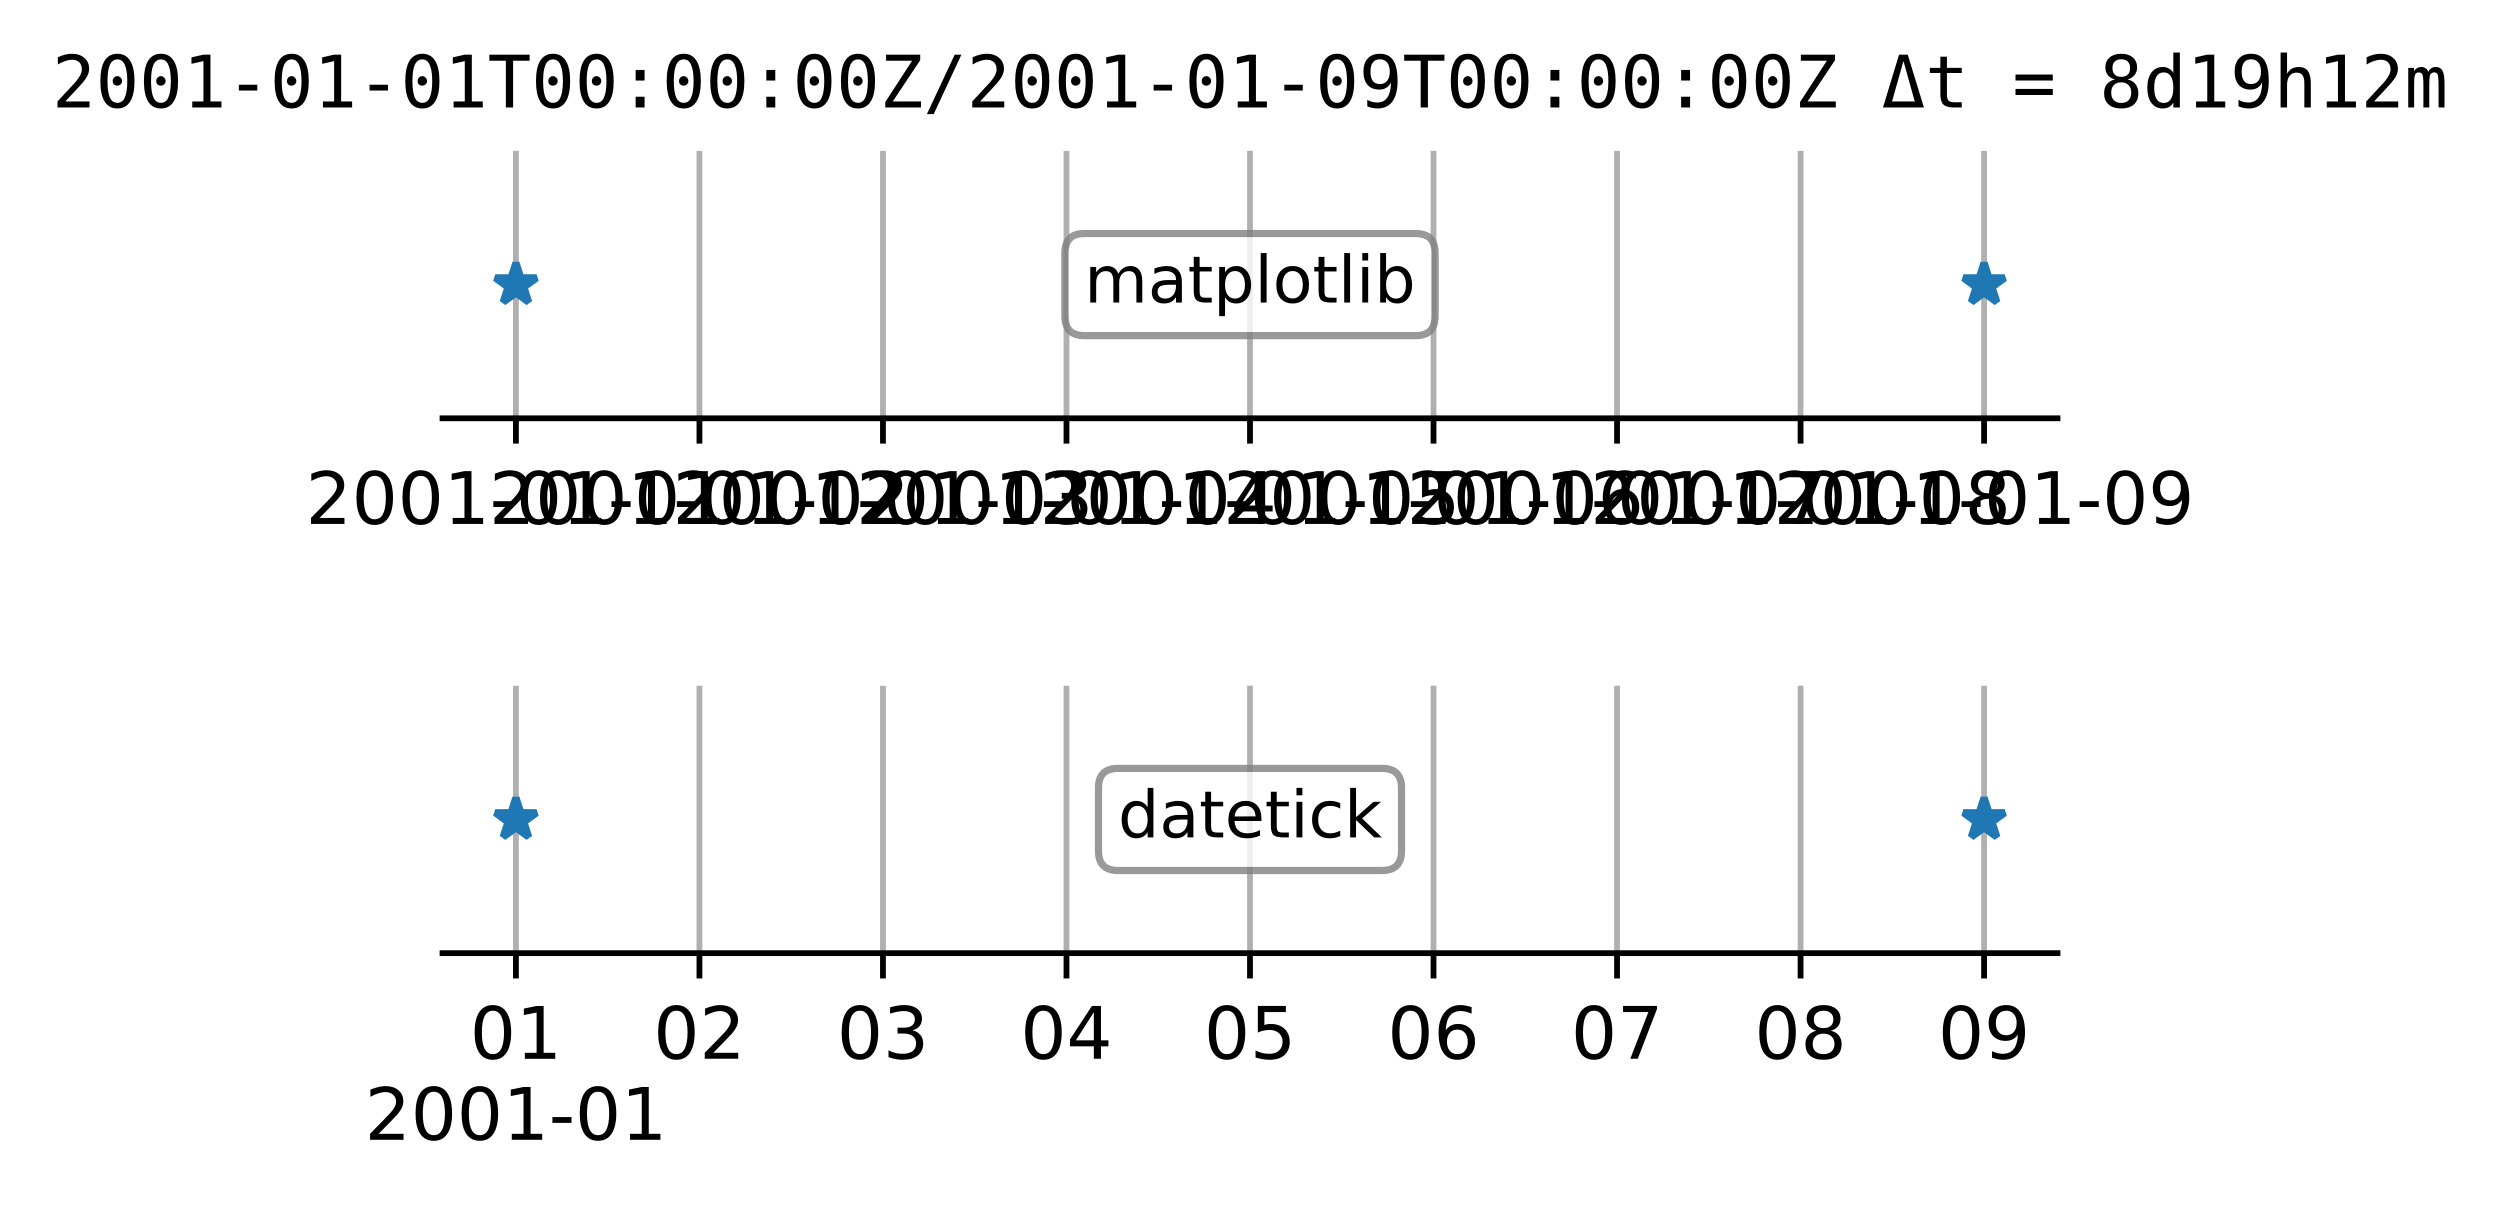
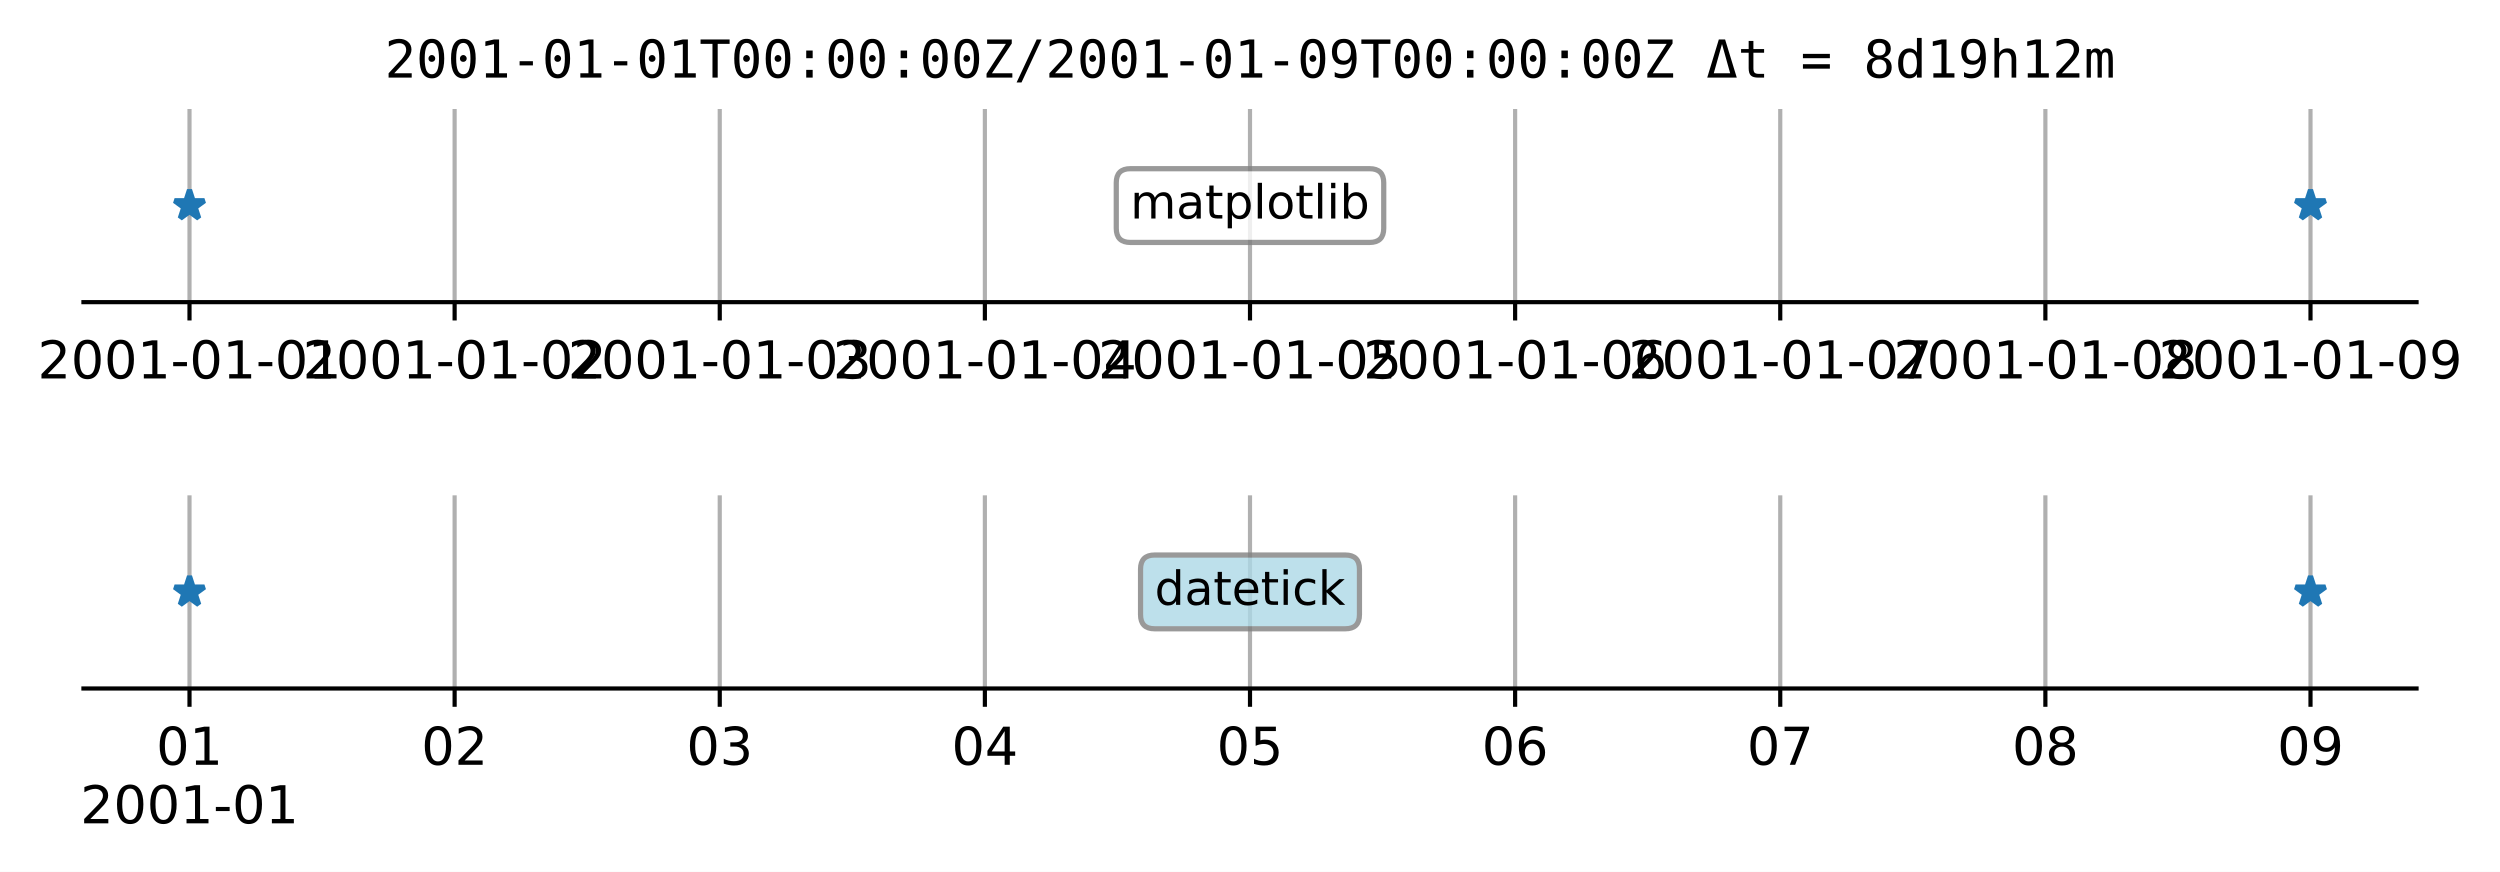
- <svg xmlns="http://www.w3.org/2000/svg" xmlns:xlink="http://www.w3.org/1999/xlink" width="345.517pt" height="166.808pt" viewBox="0 0 345.517 166.808" version="1.1">
+ <svg xmlns="http://www.w3.org/2000/svg" xmlns:xlink="http://www.w3.org/1999/xlink" width="478.334pt" height="166.808pt" viewBox="0 0 478.334 166.808" version="1.1">
  <defs>
    <style type="text/css">*{stroke-linejoin: round; stroke-linecap: butt}</style>
  </defs>
  <g id="figure_1">
    <g id="patch_1">
-       <path d="M 0 166.808  L 345.517 166.808  L 345.517 0  L 0 0  z " style="fill: #ffffff" />
+       <path d="M 0 166.808  L 478.334 166.808  L 478.334 0  L 0 0  z " style="fill: #ffffff" />
    </g>
    <g id="axes_1">
      <g id="patch_2">
-         <path d="M 61.159 57.812  L 284.359 57.812  L 284.359 20.852  L 61.159 20.852  z " style="fill: #ffffff" />
+         <path d="M 15.967 57.812  L 462.367 57.812  L 462.367 20.852  L 15.967 20.852  z " style="fill: #ffffff" />
      </g>
      <g id="matplotlib.axis_1">
        <g id="xtick_1">
          <g id="line2d_1">
-             <path d="M 71.304 57.812  L 71.304 20.852  " clip-path="url(#p32e6f73983)" style="fill: none; stroke: #b0b0b0; stroke-width: 0.8; stroke-linecap: square" />
+             <path d="M 36.258 57.812  L 36.258 20.852  " clip-path="url(#p8b8beb28ec)" style="fill: none; stroke: #b0b0b0; stroke-width: 0.8; stroke-linecap: square" />
          </g>
          <g id="line2d_2">
            <defs>
              <path id="m1e6c41ab66" d="M 0 0  L 0 3.5  " style="stroke: #000000; stroke-width: 0.8" />
            </defs>
            <g>
-               <use xlink:href="#m1e6c41ab66" x="71.304" y="57.812" style="stroke: #000000; stroke-width: 0.8" />
+               <use xlink:href="#m1e6c41ab66" x="36.258" y="57.812" style="stroke: #000000; stroke-width: 0.8" />
            </g>
          </g>
          <g id="text_1">
-             <text style="font-size: 10px; font-family: 'DejaVu Sans', 'Bitstream Vera Sans', 'Computer Modern Sans Serif', 'Lucida Grande', 'Verdana', 'Geneva', 'Lucid', 'Arial', 'Helvetica', 'Avant Garde', sans-serif; text-anchor: middle" x="71.304" y="72.41" transform="rotate(-0 71.30405 72.41)">2001-01-01</text>
+             <text style="font-size: 10px; font-family: 'DejaVu Sans', 'Bitstream Vera Sans', 'Computer Modern Sans Serif', 'Lucida Grande', 'Verdana', 'Geneva', 'Lucid', 'Arial', 'Helvetica', 'Avant Garde', sans-serif; text-anchor: middle" x="36.258" y="72.41" transform="rotate(-0 36.25781 72.41)">2001-01-01</text>
          </g>
        </g>
        <g id="xtick_2">
          <g id="line2d_3">
-             <path d="M 96.668 57.812  L 96.668 20.852  " clip-path="url(#p32e6f73983)" style="fill: none; stroke: #b0b0b0; stroke-width: 0.8; stroke-linecap: square" />
+             <path d="M 86.985 57.812  L 86.985 20.852  " clip-path="url(#p8b8beb28ec)" style="fill: none; stroke: #b0b0b0; stroke-width: 0.8; stroke-linecap: square" />
          </g>
          <g id="line2d_4">
            <g>
-               <use xlink:href="#m1e6c41ab66" x="96.668" y="57.812" style="stroke: #000000; stroke-width: 0.8" />
+               <use xlink:href="#m1e6c41ab66" x="86.985" y="57.812" style="stroke: #000000; stroke-width: 0.8" />
            </g>
          </g>
          <g id="text_2">
-             <text style="font-size: 10px; font-family: 'DejaVu Sans', 'Bitstream Vera Sans', 'Computer Modern Sans Serif', 'Lucida Grande', 'Verdana', 'Geneva', 'Lucid', 'Arial', 'Helvetica', 'Avant Garde', sans-serif; text-anchor: middle" x="96.668" y="72.41" transform="rotate(-0 96.66769 72.41)">2001-01-02</text>
+             <text style="font-size: 10px; font-family: 'DejaVu Sans', 'Bitstream Vera Sans', 'Computer Modern Sans Serif', 'Lucida Grande', 'Verdana', 'Geneva', 'Lucid', 'Arial', 'Helvetica', 'Avant Garde', sans-serif; text-anchor: middle" x="86.985" y="72.41" transform="rotate(-0 86.98508 72.41)">2001-01-02</text>
          </g>
        </g>
        <g id="xtick_3">
          <g id="line2d_5">
-             <path d="M 122.031 57.812  L 122.031 20.852  " clip-path="url(#p32e6f73983)" style="fill: none; stroke: #b0b0b0; stroke-width: 0.8; stroke-linecap: square" />
+             <path d="M 137.712 57.812  L 137.712 20.852  " clip-path="url(#p8b8beb28ec)" style="fill: none; stroke: #b0b0b0; stroke-width: 0.8; stroke-linecap: square" />
          </g>
          <g id="line2d_6">
            <g>
-               <use xlink:href="#m1e6c41ab66" x="122.031" y="57.812" style="stroke: #000000; stroke-width: 0.8" />
+               <use xlink:href="#m1e6c41ab66" x="137.712" y="57.812" style="stroke: #000000; stroke-width: 0.8" />
            </g>
          </g>
          <g id="text_3">
-             <text style="font-size: 10px; font-family: 'DejaVu Sans', 'Bitstream Vera Sans', 'Computer Modern Sans Serif', 'Lucida Grande', 'Verdana', 'Geneva', 'Lucid', 'Arial', 'Helvetica', 'Avant Garde', sans-serif; text-anchor: middle" x="122.031" y="72.41" transform="rotate(-0 122.0313 72.41)">2001-01-03</text>
+             <text style="font-size: 10px; font-family: 'DejaVu Sans', 'Bitstream Vera Sans', 'Computer Modern Sans Serif', 'Lucida Grande', 'Verdana', 'Geneva', 'Lucid', 'Arial', 'Helvetica', 'Avant Garde', sans-serif; text-anchor: middle" x="137.712" y="72.41" transform="rotate(-0 137.7124 72.41)">2001-01-03</text>
          </g>
        </g>
        <g id="xtick_4">
          <g id="line2d_7">
-             <path d="M 147.395 57.812  L 147.395 20.852  " clip-path="url(#p32e6f73983)" style="fill: none; stroke: #b0b0b0; stroke-width: 0.8; stroke-linecap: square" />
+             <path d="M 188.44 57.812  L 188.44 20.852  " clip-path="url(#p8b8beb28ec)" style="fill: none; stroke: #b0b0b0; stroke-width: 0.8; stroke-linecap: square" />
          </g>
          <g id="line2d_8">
            <g>
-               <use xlink:href="#m1e6c41ab66" x="147.395" y="57.812" style="stroke: #000000; stroke-width: 0.8" />
+               <use xlink:href="#m1e6c41ab66" x="188.44" y="57.812" style="stroke: #000000; stroke-width: 0.8" />
            </g>
          </g>
          <g id="text_4">
-             <text style="font-size: 10px; font-family: 'DejaVu Sans', 'Bitstream Vera Sans', 'Computer Modern Sans Serif', 'Lucida Grande', 'Verdana', 'Geneva', 'Lucid', 'Arial', 'Helvetica', 'Avant Garde', sans-serif; text-anchor: middle" x="147.395" y="72.41" transform="rotate(-0 147.395 72.41)">2001-01-04</text>
+             <text style="font-size: 10px; font-family: 'DejaVu Sans', 'Bitstream Vera Sans', 'Computer Modern Sans Serif', 'Lucida Grande', 'Verdana', 'Geneva', 'Lucid', 'Arial', 'Helvetica', 'Avant Garde', sans-serif; text-anchor: middle" x="188.44" y="72.41" transform="rotate(-0 188.4396 72.41)">2001-01-04</text>
          </g>
        </g>
        <g id="xtick_5">
          <g id="line2d_9">
-             <path d="M 172.759 57.812  L 172.759 20.852  " clip-path="url(#p32e6f73983)" style="fill: none; stroke: #b0b0b0; stroke-width: 0.8; stroke-linecap: square" />
+             <path d="M 239.167 57.812  L 239.167 20.852  " clip-path="url(#p8b8beb28ec)" style="fill: none; stroke: #b0b0b0; stroke-width: 0.8; stroke-linecap: square" />
          </g>
          <g id="line2d_10">
            <g>
-               <use xlink:href="#m1e6c41ab66" x="172.759" y="57.812" style="stroke: #000000; stroke-width: 0.8" />
+               <use xlink:href="#m1e6c41ab66" x="239.167" y="57.812" style="stroke: #000000; stroke-width: 0.8" />
            </g>
          </g>
          <g id="text_5">
-             <text style="font-size: 10px; font-family: 'DejaVu Sans', 'Bitstream Vera Sans', 'Computer Modern Sans Serif', 'Lucida Grande', 'Verdana', 'Geneva', 'Lucid', 'Arial', 'Helvetica', 'Avant Garde', sans-serif; text-anchor: middle" x="172.759" y="72.41" transform="rotate(-0 172.7586 72.41)">2001-01-05</text>
+             <text style="font-size: 10px; font-family: 'DejaVu Sans', 'Bitstream Vera Sans', 'Computer Modern Sans Serif', 'Lucida Grande', 'Verdana', 'Geneva', 'Lucid', 'Arial', 'Helvetica', 'Avant Garde', sans-serif; text-anchor: middle" x="239.167" y="72.41" transform="rotate(-0 239.1669 72.41)">2001-01-05</text>
          </g>
        </g>
        <g id="xtick_6">
          <g id="line2d_11">
-             <path d="M 198.122 57.812  L 198.122 20.852  " clip-path="url(#p32e6f73983)" style="fill: none; stroke: #b0b0b0; stroke-width: 0.8; stroke-linecap: square" />
+             <path d="M 289.894 57.812  L 289.894 20.852  " clip-path="url(#p8b8beb28ec)" style="fill: none; stroke: #b0b0b0; stroke-width: 0.8; stroke-linecap: square" />
          </g>
          <g id="line2d_12">
            <g>
-               <use xlink:href="#m1e6c41ab66" x="198.122" y="57.812" style="stroke: #000000; stroke-width: 0.8" />
+               <use xlink:href="#m1e6c41ab66" x="289.894" y="57.812" style="stroke: #000000; stroke-width: 0.8" />
            </g>
          </g>
          <g id="text_6">
-             <text style="font-size: 10px; font-family: 'DejaVu Sans', 'Bitstream Vera Sans', 'Computer Modern Sans Serif', 'Lucida Grande', 'Verdana', 'Geneva', 'Lucid', 'Arial', 'Helvetica', 'Avant Garde', sans-serif; text-anchor: middle" x="198.122" y="72.41" transform="rotate(-0 198.1222 72.41)">2001-01-06</text>
+             <text style="font-size: 10px; font-family: 'DejaVu Sans', 'Bitstream Vera Sans', 'Computer Modern Sans Serif', 'Lucida Grande', 'Verdana', 'Geneva', 'Lucid', 'Arial', 'Helvetica', 'Avant Garde', sans-serif; text-anchor: middle" x="289.894" y="72.41" transform="rotate(-0 289.8942 72.41)">2001-01-06</text>
          </g>
        </g>
        <g id="xtick_7">
          <g id="line2d_13">
-             <path d="M 223.486 57.812  L 223.486 20.852  " clip-path="url(#p32e6f73983)" style="fill: none; stroke: #b0b0b0; stroke-width: 0.8; stroke-linecap: square" />
+             <path d="M 340.621 57.812  L 340.621 20.852  " clip-path="url(#p8b8beb28ec)" style="fill: none; stroke: #b0b0b0; stroke-width: 0.8; stroke-linecap: square" />
          </g>
          <g id="line2d_14">
            <g>
-               <use xlink:href="#m1e6c41ab66" x="223.486" y="57.812" style="stroke: #000000; stroke-width: 0.8" />
+               <use xlink:href="#m1e6c41ab66" x="340.621" y="57.812" style="stroke: #000000; stroke-width: 0.8" />
            </g>
          </g>
          <g id="text_7">
-             <text style="font-size: 10px; font-family: 'DejaVu Sans', 'Bitstream Vera Sans', 'Computer Modern Sans Serif', 'Lucida Grande', 'Verdana', 'Geneva', 'Lucid', 'Arial', 'Helvetica', 'Avant Garde', sans-serif; text-anchor: middle" x="223.486" y="72.41" transform="rotate(-0 223.4859 72.41)">2001-01-07</text>
+             <text style="font-size: 10px; font-family: 'DejaVu Sans', 'Bitstream Vera Sans', 'Computer Modern Sans Serif', 'Lucida Grande', 'Verdana', 'Geneva', 'Lucid', 'Arial', 'Helvetica', 'Avant Garde', sans-serif; text-anchor: middle" x="340.621" y="72.41" transform="rotate(-0 340.6214 72.41)">2001-01-07</text>
          </g>
        </g>
        <g id="xtick_8">
          <g id="line2d_15">
-             <path d="M 248.85 57.812  L 248.85 20.852  " clip-path="url(#p32e6f73983)" style="fill: none; stroke: #b0b0b0; stroke-width: 0.8; stroke-linecap: square" />
+             <path d="M 391.349 57.812  L 391.349 20.852  " clip-path="url(#p8b8beb28ec)" style="fill: none; stroke: #b0b0b0; stroke-width: 0.8; stroke-linecap: square" />
          </g>
          <g id="line2d_16">
            <g>
-               <use xlink:href="#m1e6c41ab66" x="248.85" y="57.812" style="stroke: #000000; stroke-width: 0.8" />
+               <use xlink:href="#m1e6c41ab66" x="391.349" y="57.812" style="stroke: #000000; stroke-width: 0.8" />
            </g>
          </g>
          <g id="text_8">
-             <text style="font-size: 10px; font-family: 'DejaVu Sans', 'Bitstream Vera Sans', 'Computer Modern Sans Serif', 'Lucida Grande', 'Verdana', 'Geneva', 'Lucid', 'Arial', 'Helvetica', 'Avant Garde', sans-serif; text-anchor: middle" x="248.85" y="72.41" transform="rotate(-0 248.8495 72.41)">2001-01-08</text>
+             <text style="font-size: 10px; font-family: 'DejaVu Sans', 'Bitstream Vera Sans', 'Computer Modern Sans Serif', 'Lucida Grande', 'Verdana', 'Geneva', 'Lucid', 'Arial', 'Helvetica', 'Avant Garde', sans-serif; text-anchor: middle" x="391.349" y="72.41" transform="rotate(-0 391.3487 72.41)">2001-01-08</text>
          </g>
        </g>
        <g id="xtick_9">
          <g id="line2d_17">
-             <path d="M 274.213 57.812  L 274.213 20.852  " clip-path="url(#p32e6f73983)" style="fill: none; stroke: #b0b0b0; stroke-width: 0.8; stroke-linecap: square" />
+             <path d="M 442.076 57.812  L 442.076 20.852  " clip-path="url(#p8b8beb28ec)" style="fill: none; stroke: #b0b0b0; stroke-width: 0.8; stroke-linecap: square" />
          </g>
          <g id="line2d_18">
            <g>
-               <use xlink:href="#m1e6c41ab66" x="274.213" y="57.812" style="stroke: #000000; stroke-width: 0.8" />
+               <use xlink:href="#m1e6c41ab66" x="442.076" y="57.812" style="stroke: #000000; stroke-width: 0.8" />
            </g>
          </g>
          <g id="text_9">
-             <text style="font-size: 10px; font-family: 'DejaVu Sans', 'Bitstream Vera Sans', 'Computer Modern Sans Serif', 'Lucida Grande', 'Verdana', 'Geneva', 'Lucid', 'Arial', 'Helvetica', 'Avant Garde', sans-serif; text-anchor: middle" x="274.213" y="72.41" transform="rotate(-0 274.2131 72.41)">2001-01-09</text>
+             <text style="font-size: 10px; font-family: 'DejaVu Sans', 'Bitstream Vera Sans', 'Computer Modern Sans Serif', 'Lucida Grande', 'Verdana', 'Geneva', 'Lucid', 'Arial', 'Helvetica', 'Avant Garde', sans-serif; text-anchor: middle" x="442.076" y="72.41" transform="rotate(-0 442.076 72.41)">2001-01-09</text>
          </g>
        </g>
      </g>
      <g id="line2d_19">
        <defs>
          <path id="maf42e94cd1" d="M 0 -3  L -0.674 -0.927  L -2.853 -0.927  L -1.09 0.354  L -1.763 2.427  L -0 1.146  L 1.763 2.427  L 1.09 0.354  L 2.853 -0.927  L 0.674 -0.927  z " style="stroke: #1f77b4; stroke-linejoin: bevel" />
        </defs>
-         <g clip-path="url(#p32e6f73983)">
-           <use xlink:href="#maf42e94cd1" x="71.304" y="39.332" style="fill: #1f77b4; stroke: #1f77b4; stroke-linejoin: bevel" />
-           <use xlink:href="#maf42e94cd1" x="274.213" y="39.332" style="fill: #1f77b4; stroke: #1f77b4; stroke-linejoin: bevel" />
+         <g clip-path="url(#p8b8beb28ec)">
+           <use xlink:href="#maf42e94cd1" x="36.258" y="39.332" style="fill: #1f77b4; stroke: #1f77b4; stroke-linejoin: bevel" />
+           <use xlink:href="#maf42e94cd1" x="442.076" y="39.332" style="fill: #1f77b4; stroke: #1f77b4; stroke-linejoin: bevel" />
        </g>
      </g>
      <g id="patch_3">
-         <path d="M 61.159 57.812  L 284.359 57.812  " style="fill: none; stroke: #000000; stroke-width: 0.8; stroke-linejoin: miter; stroke-linecap: square" />
+         <path d="M 15.967 57.812  L 462.367 57.812  " style="fill: none; stroke: #000000; stroke-width: 0.8; stroke-linejoin: miter; stroke-linecap: square" />
      </g>
      <g id="text_10">
        <g id="patch_4">
-           <path d="M 149.872 46.387  L 195.645 46.387  Q 198.345 46.387 198.345 43.687  L 198.345 34.976  Q 198.345 32.276 195.645 32.276  L 149.872 32.276  Q 147.172 32.276 147.172 34.976  L 147.172 43.687  Q 147.172 46.387 149.872 46.387  z " style="fill: #ffffff; opacity: 0.8; stroke: #808080; stroke-linejoin: miter" />
-         </g>
-         <text style="font-size: 9px; font-family: 'DejaVu Sans', 'Bitstream Vera Sans', 'Computer Modern Sans Serif', 'Lucida Grande', 'Verdana', 'Geneva', 'Lucid', 'Arial', 'Helvetica', 'Avant Garde', sans-serif; text-anchor: middle" x="172.759" y="41.815" transform="rotate(-0 172.7586 41.815)">matplotlib</text>
+           <path d="M 216.28 46.387  L 262.054 46.387  Q 264.754 46.387 264.754 43.687  L 264.754 34.976  Q 264.754 32.276 262.054 32.276  L 216.28 32.276  Q 213.58 32.276 213.58 34.976  L 213.58 43.687  Q 213.58 46.387 216.28 46.387  z " style="fill: #ffffff; opacity: 0.8; stroke: #808080; stroke-linejoin: miter" />
+         </g>
+         <text style="font-size: 9px; font-family: 'DejaVu Sans', 'Bitstream Vera Sans', 'Computer Modern Sans Serif', 'Lucida Grande', 'Verdana', 'Geneva', 'Lucid', 'Arial', 'Helvetica', 'Avant Garde', sans-serif; text-anchor: middle" x="239.167" y="41.815" transform="rotate(-0 239.1669 41.815)">matplotlib</text>
      </g>
      <g id="text_11">
-         <text style="font-size: 10px; font-family: 'DejaVu Sans Mono', 'Bitstream Vera Sans Mono', 'Computer Modern Typewriter', 'Andale Mono', 'Nimbus Mono L', 'Courier New', 'Courier', 'Fixed', 'Terminal', monospace; text-anchor: middle" x="172.759" y="14.852" transform="rotate(-0 172.7586 14.85156)">2001-01-01T00:00:00Z/2001-01-09T00:00:00Z Δt = 8d19h12m</text>
+         <text style="font-size: 10px; font-family: 'DejaVu Sans Mono', 'Bitstream Vera Sans Mono', 'Computer Modern Typewriter', 'Andale Mono', 'Nimbus Mono L', 'Courier New', 'Courier', 'Fixed', 'Terminal', monospace; text-anchor: middle" x="239.167" y="14.852" transform="rotate(-0 239.1669 14.85156)">2001-01-01T00:00:00Z/2001-01-09T00:00:00Z Δt = 8d19h12m</text>
      </g>
    </g>
    <g id="axes_2">
      <g id="patch_5">
-         <path d="M 61.159 131.732  L 284.359 131.732  L 284.359 94.772  L 61.159 94.772  z " style="fill: #ffffff" />
+         <path d="M 15.967 131.732  L 462.367 131.732  L 462.367 94.772  L 15.967 94.772  z " style="fill: #ffffff" />
      </g>
      <g id="matplotlib.axis_2">
        <g id="xtick_10">
          <g id="line2d_20">
-             <path d="M 71.304 131.732  L 71.304 94.772  " clip-path="url(#p9fe8101bb3)" style="fill: none; stroke: #b0b0b0; stroke-width: 0.8; stroke-linecap: square" />
+             <path d="M 36.258 131.732  L 36.258 94.772  " clip-path="url(#p84aab5db61)" style="fill: none; stroke: #b0b0b0; stroke-width: 0.8; stroke-linecap: square" />
          </g>
          <g id="line2d_21">
            <g>
-               <use xlink:href="#m1e6c41ab66" x="71.304" y="131.732" style="stroke: #000000; stroke-width: 0.8" />
+               <use xlink:href="#m1e6c41ab66" x="36.258" y="131.732" style="stroke: #000000; stroke-width: 0.8" />
            </g>
          </g>
          <g id="text_12">
-             <text style="font-size: 10px; font-family: 'DejaVu Sans', 'Bitstream Vera Sans', 'Computer Modern Sans Serif', 'Lucida Grande', 'Verdana', 'Geneva', 'Lucid', 'Arial', 'Helvetica', 'Avant Garde', sans-serif" transform="translate(64.94155 146.33)">01</text>
-             <text style="font-size: 10px; font-family: 'DejaVu Sans', 'Bitstream Vera Sans', 'Computer Modern Sans Serif', 'Lucida Grande', 'Verdana', 'Geneva', 'Lucid', 'Arial', 'Helvetica', 'Avant Garde', sans-serif" transform="translate(50.41264 157.5278)">2001-01</text>
+             <text style="font-size: 10px; font-family: 'DejaVu Sans', 'Bitstream Vera Sans', 'Computer Modern Sans Serif', 'Lucida Grande', 'Verdana', 'Geneva', 'Lucid', 'Arial', 'Helvetica', 'Avant Garde', sans-serif" transform="translate(29.89531 146.33)">01</text>
+             <text style="font-size: 10px; font-family: 'DejaVu Sans', 'Bitstream Vera Sans', 'Computer Modern Sans Serif', 'Lucida Grande', 'Verdana', 'Geneva', 'Lucid', 'Arial', 'Helvetica', 'Avant Garde', sans-serif" transform="translate(15.36641 157.5278)">2001-01</text>
          </g>
        </g>
        <g id="xtick_11">
          <g id="line2d_22">
-             <path d="M 96.668 131.732  L 96.668 94.772  " clip-path="url(#p9fe8101bb3)" style="fill: none; stroke: #b0b0b0; stroke-width: 0.8; stroke-linecap: square" />
+             <path d="M 86.985 131.732  L 86.985 94.772  " clip-path="url(#p84aab5db61)" style="fill: none; stroke: #b0b0b0; stroke-width: 0.8; stroke-linecap: square" />
          </g>
          <g id="line2d_23">
            <g>
-               <use xlink:href="#m1e6c41ab66" x="96.668" y="131.732" style="stroke: #000000; stroke-width: 0.8" />
+               <use xlink:href="#m1e6c41ab66" x="86.985" y="131.732" style="stroke: #000000; stroke-width: 0.8" />
            </g>
          </g>
          <g id="text_13">
-             <text style="font-size: 10px; font-family: 'DejaVu Sans', 'Bitstream Vera Sans', 'Computer Modern Sans Serif', 'Lucida Grande', 'Verdana', 'Geneva', 'Lucid', 'Arial', 'Helvetica', 'Avant Garde', sans-serif; text-anchor: middle" x="96.668" y="146.33" transform="rotate(-0 96.66769 146.33)">02</text>
+             <text style="font-size: 10px; font-family: 'DejaVu Sans', 'Bitstream Vera Sans', 'Computer Modern Sans Serif', 'Lucida Grande', 'Verdana', 'Geneva', 'Lucid', 'Arial', 'Helvetica', 'Avant Garde', sans-serif; text-anchor: middle" x="86.985" y="146.33" transform="rotate(-0 86.98508 146.33)">02</text>
          </g>
        </g>
        <g id="xtick_12">
          <g id="line2d_24">
-             <path d="M 122.031 131.732  L 122.031 94.772  " clip-path="url(#p9fe8101bb3)" style="fill: none; stroke: #b0b0b0; stroke-width: 0.8; stroke-linecap: square" />
+             <path d="M 137.712 131.732  L 137.712 94.772  " clip-path="url(#p84aab5db61)" style="fill: none; stroke: #b0b0b0; stroke-width: 0.8; stroke-linecap: square" />
          </g>
          <g id="line2d_25">
            <g>
-               <use xlink:href="#m1e6c41ab66" x="122.031" y="131.732" style="stroke: #000000; stroke-width: 0.8" />
+               <use xlink:href="#m1e6c41ab66" x="137.712" y="131.732" style="stroke: #000000; stroke-width: 0.8" />
            </g>
          </g>
          <g id="text_14">
-             <text style="font-size: 10px; font-family: 'DejaVu Sans', 'Bitstream Vera Sans', 'Computer Modern Sans Serif', 'Lucida Grande', 'Verdana', 'Geneva', 'Lucid', 'Arial', 'Helvetica', 'Avant Garde', sans-serif; text-anchor: middle" x="122.031" y="146.33" transform="rotate(-0 122.0313 146.33)">03</text>
+             <text style="font-size: 10px; font-family: 'DejaVu Sans', 'Bitstream Vera Sans', 'Computer Modern Sans Serif', 'Lucida Grande', 'Verdana', 'Geneva', 'Lucid', 'Arial', 'Helvetica', 'Avant Garde', sans-serif; text-anchor: middle" x="137.712" y="146.33" transform="rotate(-0 137.7124 146.33)">03</text>
          </g>
        </g>
        <g id="xtick_13">
          <g id="line2d_26">
-             <path d="M 147.395 131.732  L 147.395 94.772  " clip-path="url(#p9fe8101bb3)" style="fill: none; stroke: #b0b0b0; stroke-width: 0.8; stroke-linecap: square" />
+             <path d="M 188.44 131.732  L 188.44 94.772  " clip-path="url(#p84aab5db61)" style="fill: none; stroke: #b0b0b0; stroke-width: 0.8; stroke-linecap: square" />
          </g>
          <g id="line2d_27">
            <g>
-               <use xlink:href="#m1e6c41ab66" x="147.395" y="131.732" style="stroke: #000000; stroke-width: 0.8" />
+               <use xlink:href="#m1e6c41ab66" x="188.44" y="131.732" style="stroke: #000000; stroke-width: 0.8" />
            </g>
          </g>
          <g id="text_15">
-             <text style="font-size: 10px; font-family: 'DejaVu Sans', 'Bitstream Vera Sans', 'Computer Modern Sans Serif', 'Lucida Grande', 'Verdana', 'Geneva', 'Lucid', 'Arial', 'Helvetica', 'Avant Garde', sans-serif; text-anchor: middle" x="147.395" y="146.33" transform="rotate(-0 147.395 146.33)">04</text>
+             <text style="font-size: 10px; font-family: 'DejaVu Sans', 'Bitstream Vera Sans', 'Computer Modern Sans Serif', 'Lucida Grande', 'Verdana', 'Geneva', 'Lucid', 'Arial', 'Helvetica', 'Avant Garde', sans-serif; text-anchor: middle" x="188.44" y="146.33" transform="rotate(-0 188.4396 146.33)">04</text>
          </g>
        </g>
        <g id="xtick_14">
          <g id="line2d_28">
-             <path d="M 172.759 131.732  L 172.759 94.772  " clip-path="url(#p9fe8101bb3)" style="fill: none; stroke: #b0b0b0; stroke-width: 0.8; stroke-linecap: square" />
+             <path d="M 239.167 131.732  L 239.167 94.772  " clip-path="url(#p84aab5db61)" style="fill: none; stroke: #b0b0b0; stroke-width: 0.8; stroke-linecap: square" />
          </g>
          <g id="line2d_29">
            <g>
-               <use xlink:href="#m1e6c41ab66" x="172.759" y="131.732" style="stroke: #000000; stroke-width: 0.8" />
+               <use xlink:href="#m1e6c41ab66" x="239.167" y="131.732" style="stroke: #000000; stroke-width: 0.8" />
            </g>
          </g>
          <g id="text_16">
-             <text style="font-size: 10px; font-family: 'DejaVu Sans', 'Bitstream Vera Sans', 'Computer Modern Sans Serif', 'Lucida Grande', 'Verdana', 'Geneva', 'Lucid', 'Arial', 'Helvetica', 'Avant Garde', sans-serif; text-anchor: middle" x="172.759" y="146.33" transform="rotate(-0 172.7586 146.33)">05</text>
+             <text style="font-size: 10px; font-family: 'DejaVu Sans', 'Bitstream Vera Sans', 'Computer Modern Sans Serif', 'Lucida Grande', 'Verdana', 'Geneva', 'Lucid', 'Arial', 'Helvetica', 'Avant Garde', sans-serif; text-anchor: middle" x="239.167" y="146.33" transform="rotate(-0 239.1669 146.33)">05</text>
          </g>
        </g>
        <g id="xtick_15">
          <g id="line2d_30">
-             <path d="M 198.122 131.732  L 198.122 94.772  " clip-path="url(#p9fe8101bb3)" style="fill: none; stroke: #b0b0b0; stroke-width: 0.8; stroke-linecap: square" />
+             <path d="M 289.894 131.732  L 289.894 94.772  " clip-path="url(#p84aab5db61)" style="fill: none; stroke: #b0b0b0; stroke-width: 0.8; stroke-linecap: square" />
          </g>
          <g id="line2d_31">
            <g>
-               <use xlink:href="#m1e6c41ab66" x="198.122" y="131.732" style="stroke: #000000; stroke-width: 0.8" />
+               <use xlink:href="#m1e6c41ab66" x="289.894" y="131.732" style="stroke: #000000; stroke-width: 0.8" />
            </g>
          </g>
          <g id="text_17">
-             <text style="font-size: 10px; font-family: 'DejaVu Sans', 'Bitstream Vera Sans', 'Computer Modern Sans Serif', 'Lucida Grande', 'Verdana', 'Geneva', 'Lucid', 'Arial', 'Helvetica', 'Avant Garde', sans-serif; text-anchor: middle" x="198.122" y="146.33" transform="rotate(-0 198.1222 146.33)">06</text>
+             <text style="font-size: 10px; font-family: 'DejaVu Sans', 'Bitstream Vera Sans', 'Computer Modern Sans Serif', 'Lucida Grande', 'Verdana', 'Geneva', 'Lucid', 'Arial', 'Helvetica', 'Avant Garde', sans-serif; text-anchor: middle" x="289.894" y="146.33" transform="rotate(-0 289.8942 146.33)">06</text>
          </g>
        </g>
        <g id="xtick_16">
          <g id="line2d_32">
-             <path d="M 223.486 131.732  L 223.486 94.772  " clip-path="url(#p9fe8101bb3)" style="fill: none; stroke: #b0b0b0; stroke-width: 0.8; stroke-linecap: square" />
+             <path d="M 340.621 131.732  L 340.621 94.772  " clip-path="url(#p84aab5db61)" style="fill: none; stroke: #b0b0b0; stroke-width: 0.8; stroke-linecap: square" />
          </g>
          <g id="line2d_33">
            <g>
-               <use xlink:href="#m1e6c41ab66" x="223.486" y="131.732" style="stroke: #000000; stroke-width: 0.8" />
+               <use xlink:href="#m1e6c41ab66" x="340.621" y="131.732" style="stroke: #000000; stroke-width: 0.8" />
            </g>
          </g>
          <g id="text_18">
-             <text style="font-size: 10px; font-family: 'DejaVu Sans', 'Bitstream Vera Sans', 'Computer Modern Sans Serif', 'Lucida Grande', 'Verdana', 'Geneva', 'Lucid', 'Arial', 'Helvetica', 'Avant Garde', sans-serif; text-anchor: middle" x="223.486" y="146.33" transform="rotate(-0 223.4859 146.33)">07</text>
+             <text style="font-size: 10px; font-family: 'DejaVu Sans', 'Bitstream Vera Sans', 'Computer Modern Sans Serif', 'Lucida Grande', 'Verdana', 'Geneva', 'Lucid', 'Arial', 'Helvetica', 'Avant Garde', sans-serif; text-anchor: middle" x="340.621" y="146.33" transform="rotate(-0 340.6214 146.33)">07</text>
          </g>
        </g>
        <g id="xtick_17">
          <g id="line2d_34">
-             <path d="M 248.85 131.732  L 248.85 94.772  " clip-path="url(#p9fe8101bb3)" style="fill: none; stroke: #b0b0b0; stroke-width: 0.8; stroke-linecap: square" />
+             <path d="M 391.349 131.732  L 391.349 94.772  " clip-path="url(#p84aab5db61)" style="fill: none; stroke: #b0b0b0; stroke-width: 0.8; stroke-linecap: square" />
          </g>
          <g id="line2d_35">
            <g>
-               <use xlink:href="#m1e6c41ab66" x="248.85" y="131.732" style="stroke: #000000; stroke-width: 0.8" />
+               <use xlink:href="#m1e6c41ab66" x="391.349" y="131.732" style="stroke: #000000; stroke-width: 0.8" />
            </g>
          </g>
          <g id="text_19">
-             <text style="font-size: 10px; font-family: 'DejaVu Sans', 'Bitstream Vera Sans', 'Computer Modern Sans Serif', 'Lucida Grande', 'Verdana', 'Geneva', 'Lucid', 'Arial', 'Helvetica', 'Avant Garde', sans-serif; text-anchor: middle" x="248.85" y="146.33" transform="rotate(-0 248.8495 146.33)">08</text>
+             <text style="font-size: 10px; font-family: 'DejaVu Sans', 'Bitstream Vera Sans', 'Computer Modern Sans Serif', 'Lucida Grande', 'Verdana', 'Geneva', 'Lucid', 'Arial', 'Helvetica', 'Avant Garde', sans-serif; text-anchor: middle" x="391.349" y="146.33" transform="rotate(-0 391.3487 146.33)">08</text>
          </g>
        </g>
        <g id="xtick_18">
          <g id="line2d_36">
-             <path d="M 274.213 131.732  L 274.213 94.772  " clip-path="url(#p9fe8101bb3)" style="fill: none; stroke: #b0b0b0; stroke-width: 0.8; stroke-linecap: square" />
+             <path d="M 442.076 131.732  L 442.076 94.772  " clip-path="url(#p84aab5db61)" style="fill: none; stroke: #b0b0b0; stroke-width: 0.8; stroke-linecap: square" />
          </g>
          <g id="line2d_37">
            <g>
-               <use xlink:href="#m1e6c41ab66" x="274.213" y="131.732" style="stroke: #000000; stroke-width: 0.8" />
+               <use xlink:href="#m1e6c41ab66" x="442.076" y="131.732" style="stroke: #000000; stroke-width: 0.8" />
            </g>
          </g>
          <g id="text_20">
-             <text style="font-size: 10px; font-family: 'DejaVu Sans', 'Bitstream Vera Sans', 'Computer Modern Sans Serif', 'Lucida Grande', 'Verdana', 'Geneva', 'Lucid', 'Arial', 'Helvetica', 'Avant Garde', sans-serif; text-anchor: middle" x="274.213" y="146.33" transform="rotate(-0 274.2131 146.33)">09</text>
+             <text style="font-size: 10px; font-family: 'DejaVu Sans', 'Bitstream Vera Sans', 'Computer Modern Sans Serif', 'Lucida Grande', 'Verdana', 'Geneva', 'Lucid', 'Arial', 'Helvetica', 'Avant Garde', sans-serif; text-anchor: middle" x="442.076" y="146.33" transform="rotate(-0 442.076 146.33)">09</text>
          </g>
        </g>
      </g>
      <g id="line2d_38">
-         <g clip-path="url(#p9fe8101bb3)">
-           <use xlink:href="#maf42e94cd1" x="71.304" y="113.252" style="fill: #1f77b4; stroke: #1f77b4; stroke-linejoin: bevel" />
-           <use xlink:href="#maf42e94cd1" x="274.213" y="113.252" style="fill: #1f77b4; stroke: #1f77b4; stroke-linejoin: bevel" />
+         <g clip-path="url(#p84aab5db61)">
+           <use xlink:href="#maf42e94cd1" x="36.258" y="113.252" style="fill: #1f77b4; stroke: #1f77b4; stroke-linejoin: bevel" />
+           <use xlink:href="#maf42e94cd1" x="442.076" y="113.252" style="fill: #1f77b4; stroke: #1f77b4; stroke-linejoin: bevel" />
        </g>
      </g>
      <g id="patch_6">
-         <path d="M 61.159 131.732  L 284.359 131.732  " style="fill: none; stroke: #000000; stroke-width: 0.8; stroke-linejoin: miter; stroke-linecap: square" />
+         <path d="M 15.967 131.732  L 462.367 131.732  " style="fill: none; stroke: #000000; stroke-width: 0.8; stroke-linejoin: miter; stroke-linecap: square" />
      </g>
      <g id="text_21">
        <g id="patch_7">
-           <path d="M 154.517 120.307  L 191 120.307  Q 193.7 120.307 193.7 117.607  L 193.7 108.896  Q 193.7 106.196 191 106.196  L 154.517 106.196  Q 151.817 106.196 151.817 108.896  L 151.817 117.607  Q 151.817 120.307 154.517 120.307  z " style="fill: #ffffff; opacity: 0.8; stroke: #808080; stroke-linejoin: miter" />
-         </g>
-         <text style="font-size: 9px; font-family: 'DejaVu Sans', 'Bitstream Vera Sans', 'Computer Modern Sans Serif', 'Lucida Grande', 'Verdana', 'Geneva', 'Lucid', 'Arial', 'Helvetica', 'Avant Garde', sans-serif; text-anchor: middle" x="172.759" y="115.735" transform="rotate(-0 172.7586 115.735)">datetick</text>
+           <path d="M 220.925 120.307  L 257.409 120.307  Q 260.109 120.307 260.109 117.607  L 260.109 108.896  Q 260.109 106.196 257.409 106.196  L 220.925 106.196  Q 218.225 106.196 218.225 108.896  L 218.225 117.607  Q 218.225 120.307 220.925 120.307  z " style="fill: #add8e6; opacity: 0.8; stroke: #808080; stroke-linejoin: miter" />
+         </g>
+         <text style="font-size: 9px; font-family: 'DejaVu Sans', 'Bitstream Vera Sans', 'Computer Modern Sans Serif', 'Lucida Grande', 'Verdana', 'Geneva', 'Lucid', 'Arial', 'Helvetica', 'Avant Garde', sans-serif; text-anchor: middle" x="239.167" y="115.735" transform="rotate(-0 239.1669 115.735)">datetick</text>
      </g>
    </g>
  </g>
  <defs>
-     <clipPath id="p32e6f73983">
-       <rect x="61.159" y="20.852" width="223.2" height="36.96" />
+     <clipPath id="p8b8beb28ec">
+       <rect x="15.967" y="20.852" width="446.4" height="36.96" />
    </clipPath>
-     <clipPath id="p9fe8101bb3">
-       <rect x="61.159" y="94.772" width="223.2" height="36.96" />
+     <clipPath id="p84aab5db61">
+       <rect x="15.967" y="94.772" width="446.4" height="36.96" />
    </clipPath>
  </defs>
</svg>
